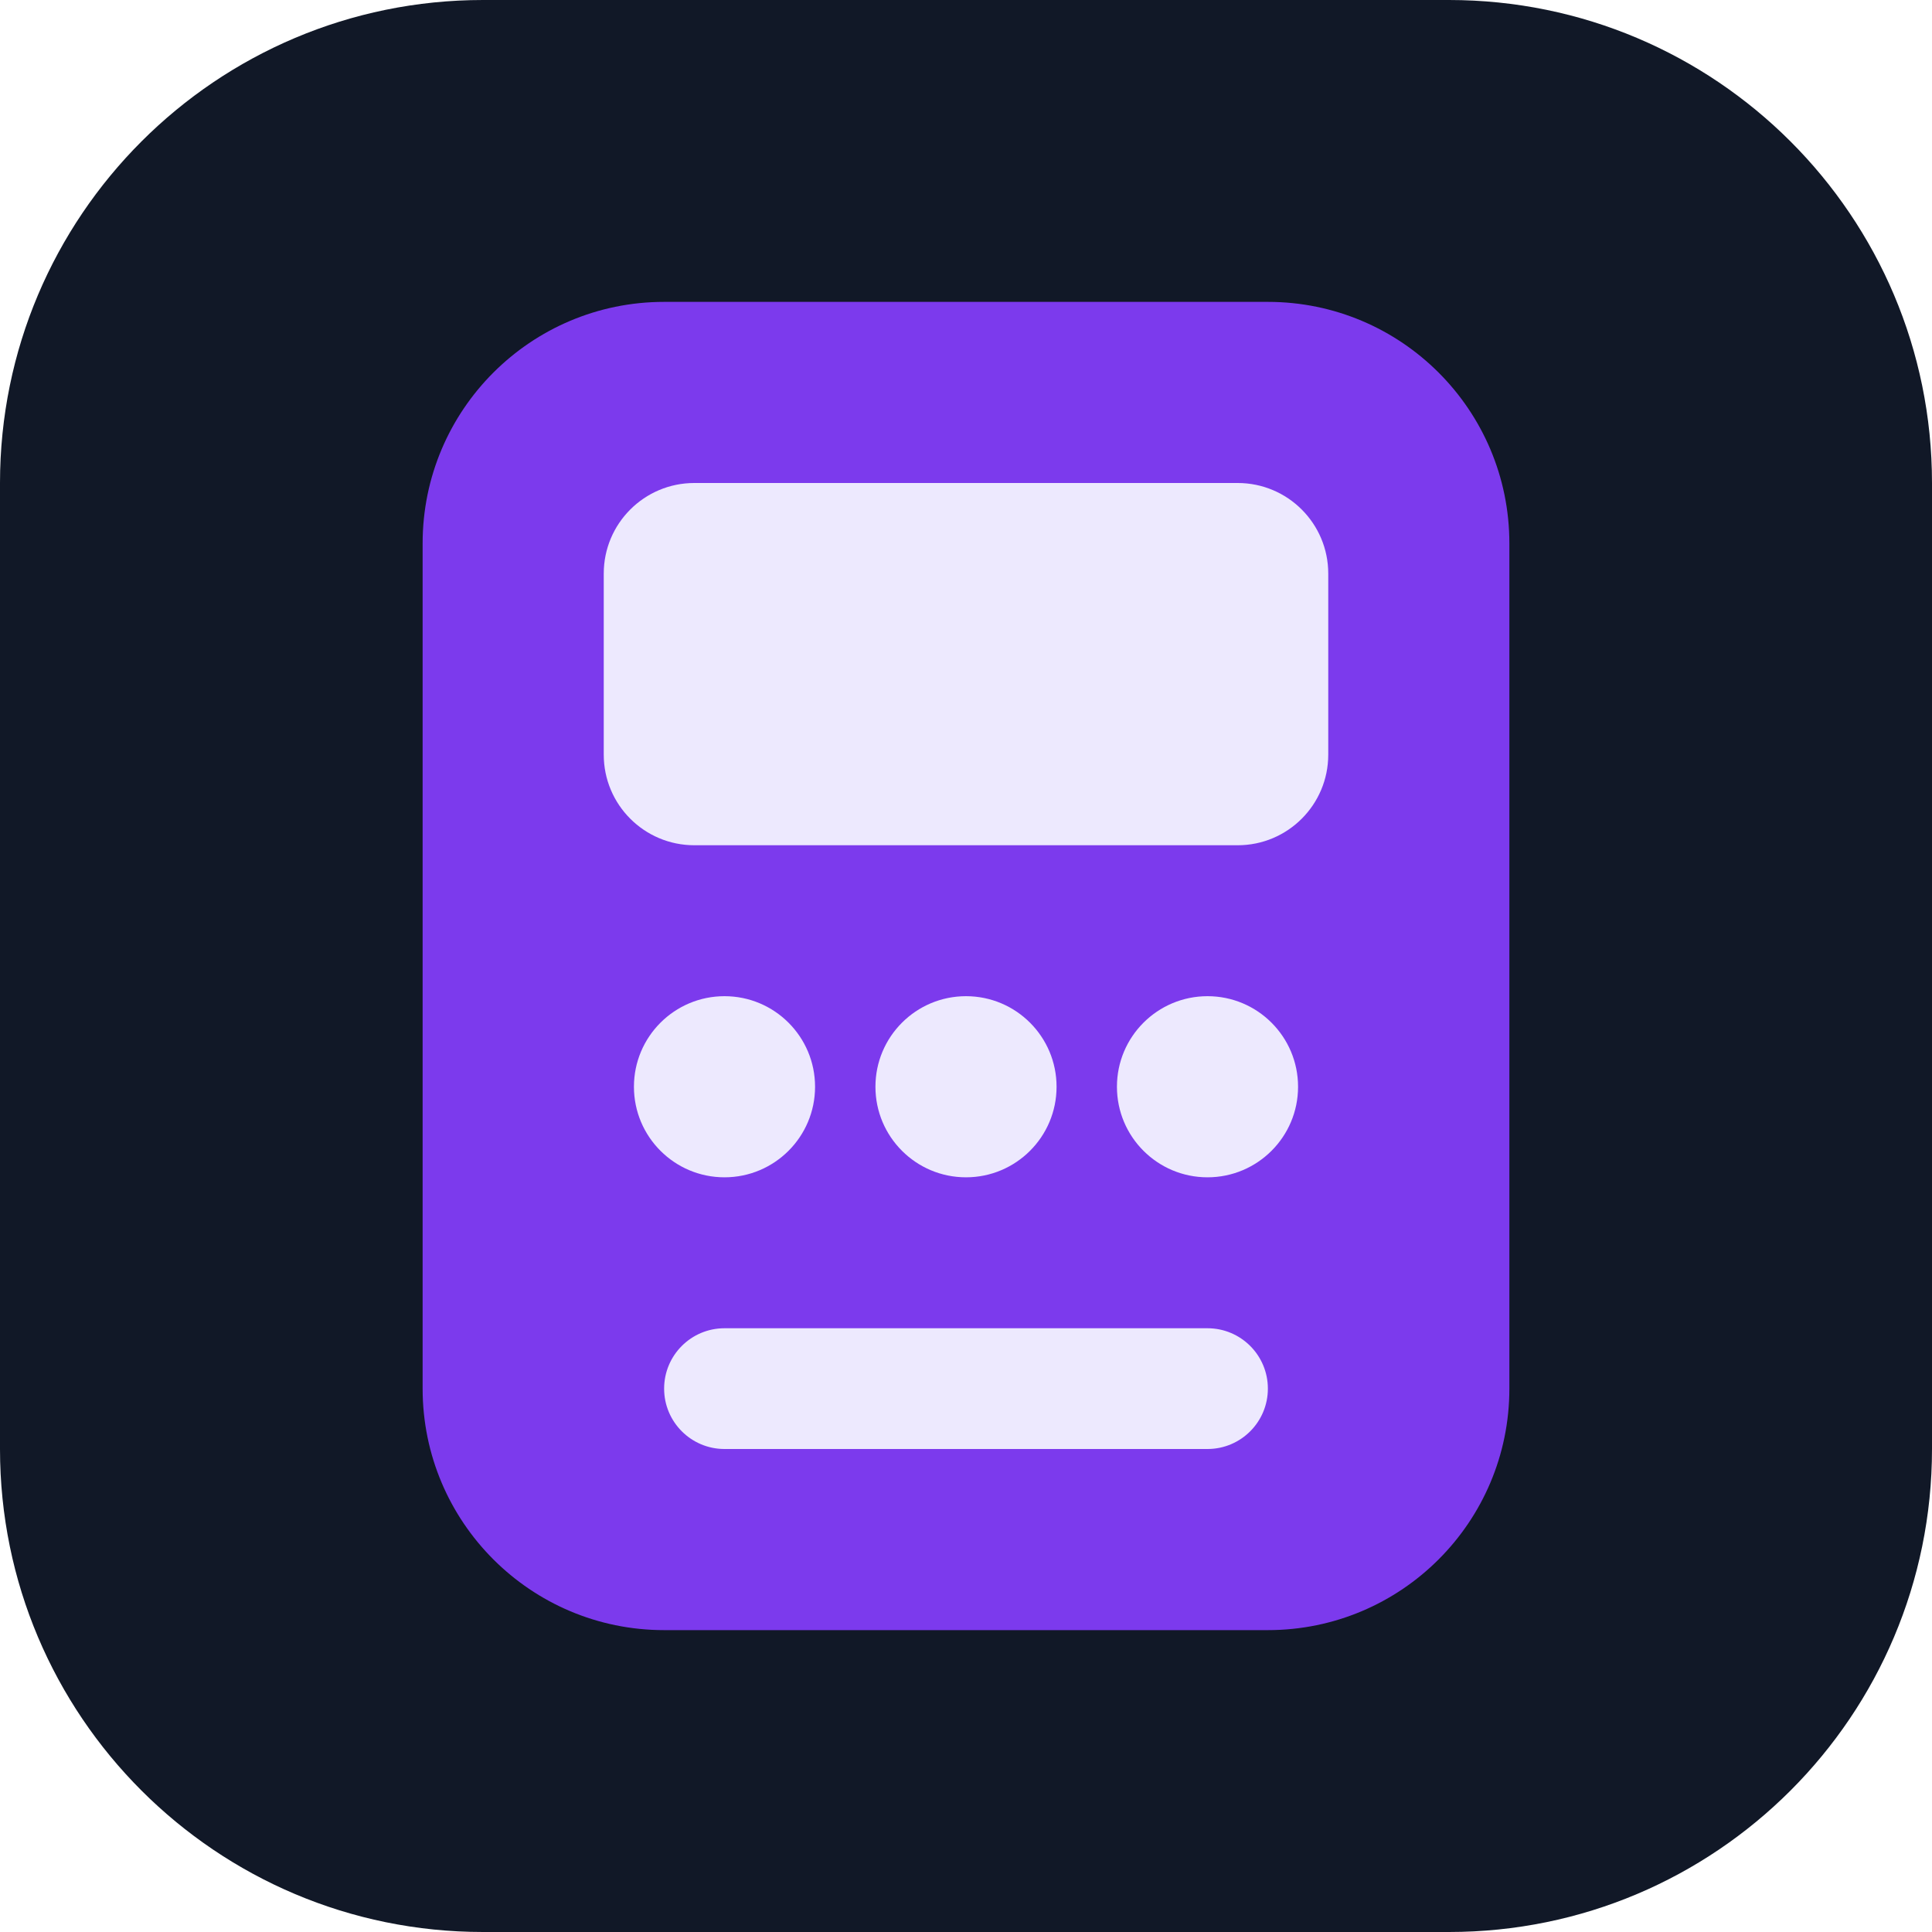
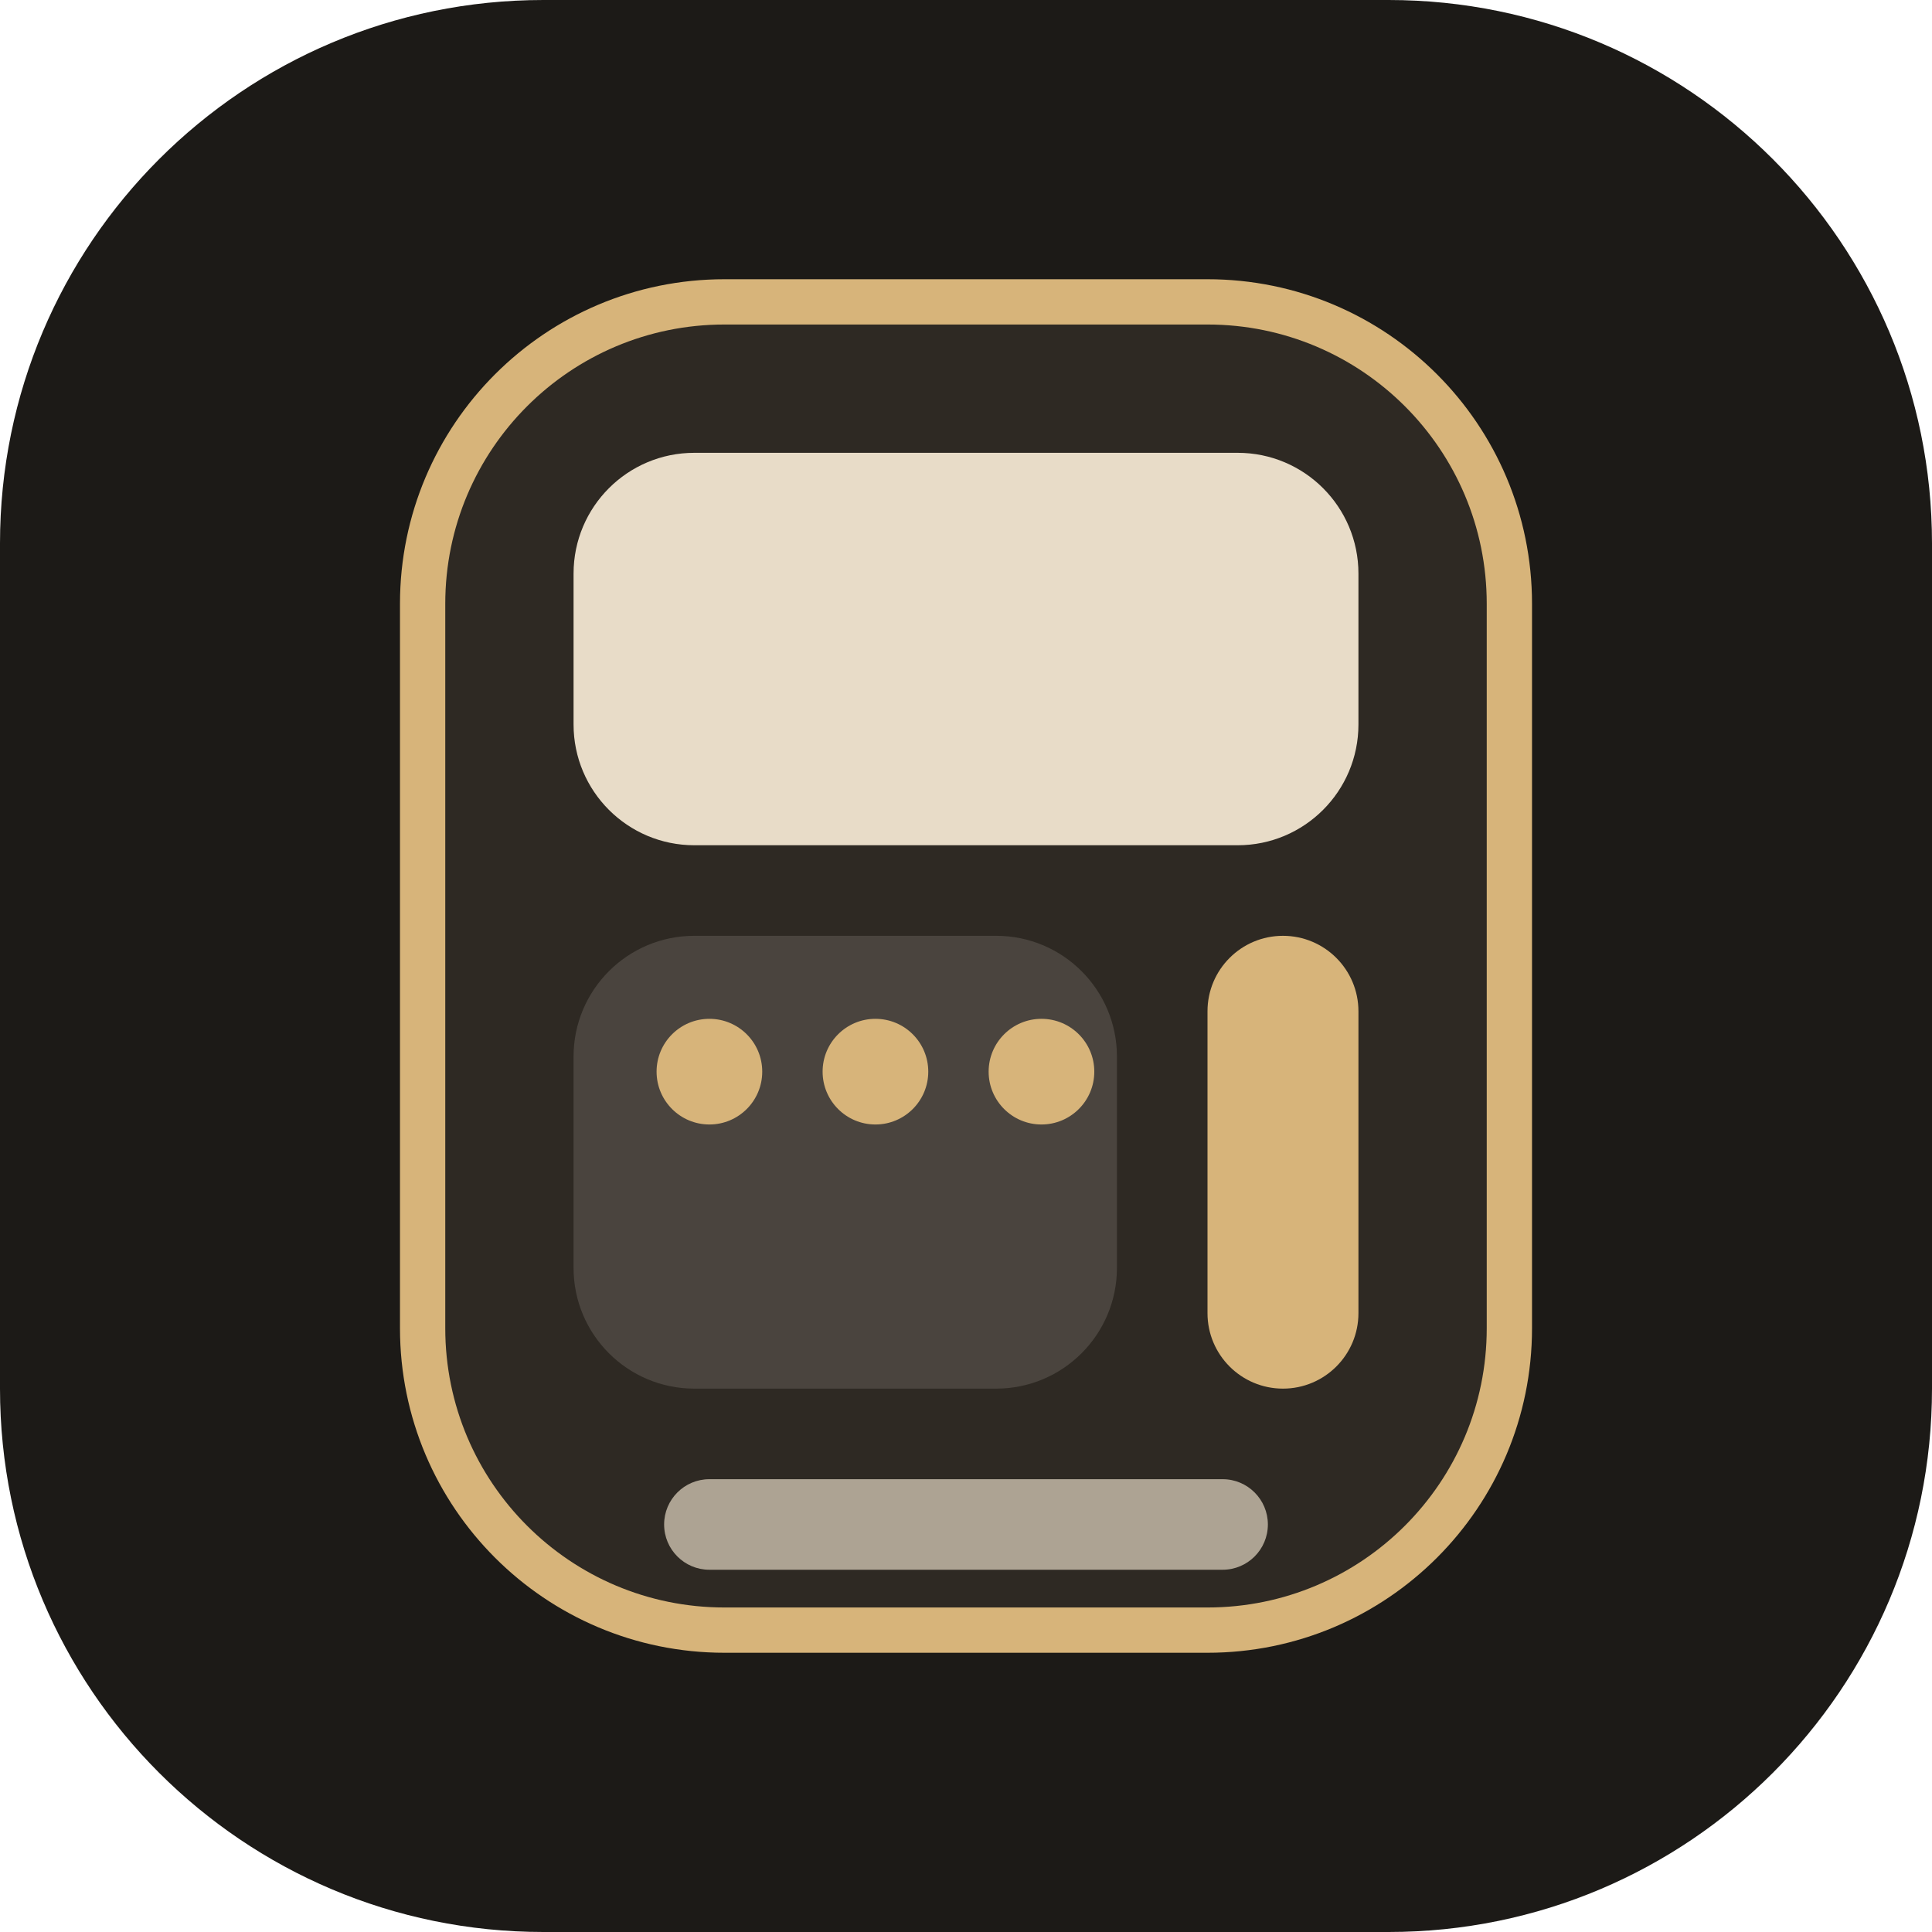
<svg xmlns="http://www.w3.org/2000/svg" viewBox="0 0 64 64" fill="none">
-   <rect width="64" height="64" rx="16" fill="#111827" />
-   <rect x="14" y="10" width="36" height="44" rx="8" fill="#7c3aed" />
-   <rect x="20" y="16" width="24" height="12" rx="3" fill="#ede9fe" />
-   <circle cx="24" cy="36" r="3" fill="#ede9fe" />
-   <circle cx="32" cy="36" r="3" fill="#ede9fe" />
-   <circle cx="40" cy="36" r="3" fill="#ede9fe" />
-   <rect x="22" y="44" width="20" height="4" rx="2" fill="#ede9fe" />
+   <rect width="64" height="64" rx="18" fill="#1C1A17" />
+   <rect x="14" y="10" width="36" height="44" rx="10" fill="#2E2923" stroke="#D7B47A" stroke-width="1.5" />
+   <rect x="19" y="15" width="26" height="13" rx="4" fill="#E8DCC8" />
+   <rect x="19" y="31" width="18" height="15" rx="4" fill="#F6F0E8" fill-opacity="0.14" />
+   <rect x="40" y="31" width="5" height="15" rx="2.5" fill="#D7B47A" />
+   <circle cx="23.5" cy="35.5" r="1.75" fill="#D7B47A" />
+   <circle cx="29" cy="35.5" r="1.75" fill="#D7B47A" />
+   <circle cx="34.5" cy="35.5" r="1.75" fill="#D7B47A" />
+   <rect x="22" y="49" width="20" height="3" rx="1.5" fill="#E8DCC8" fill-opacity="0.68" />
</svg>
